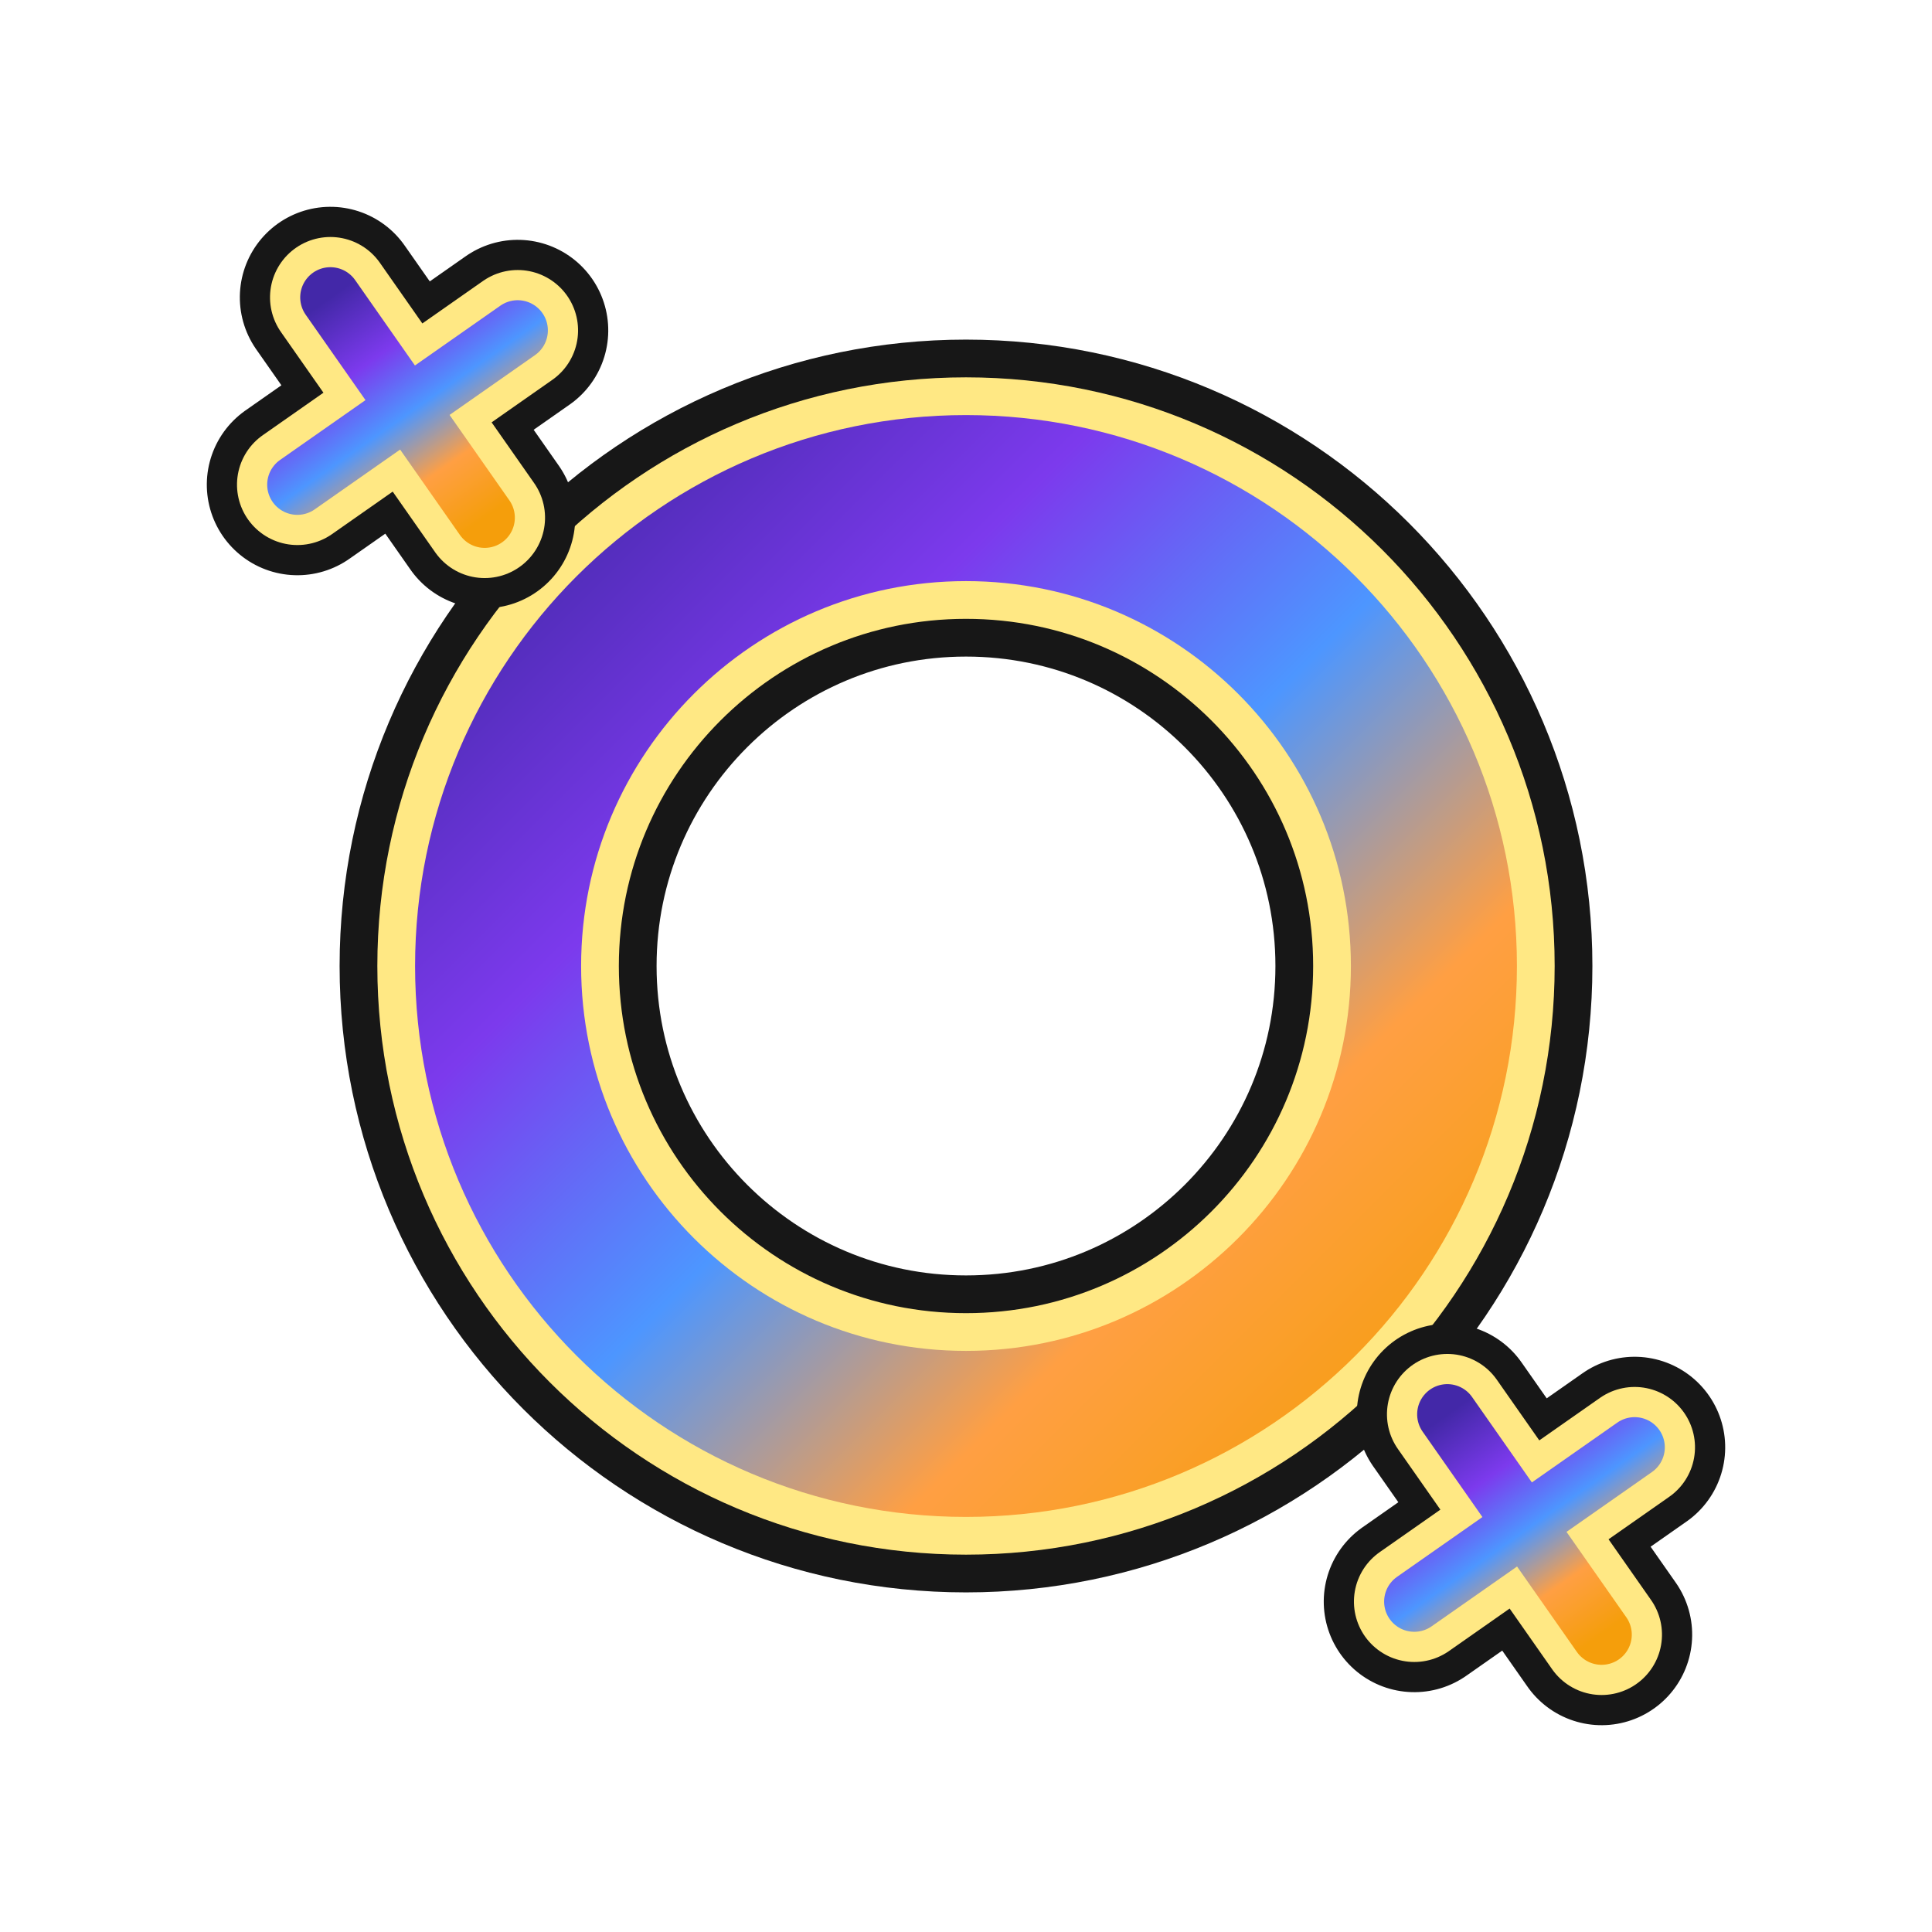
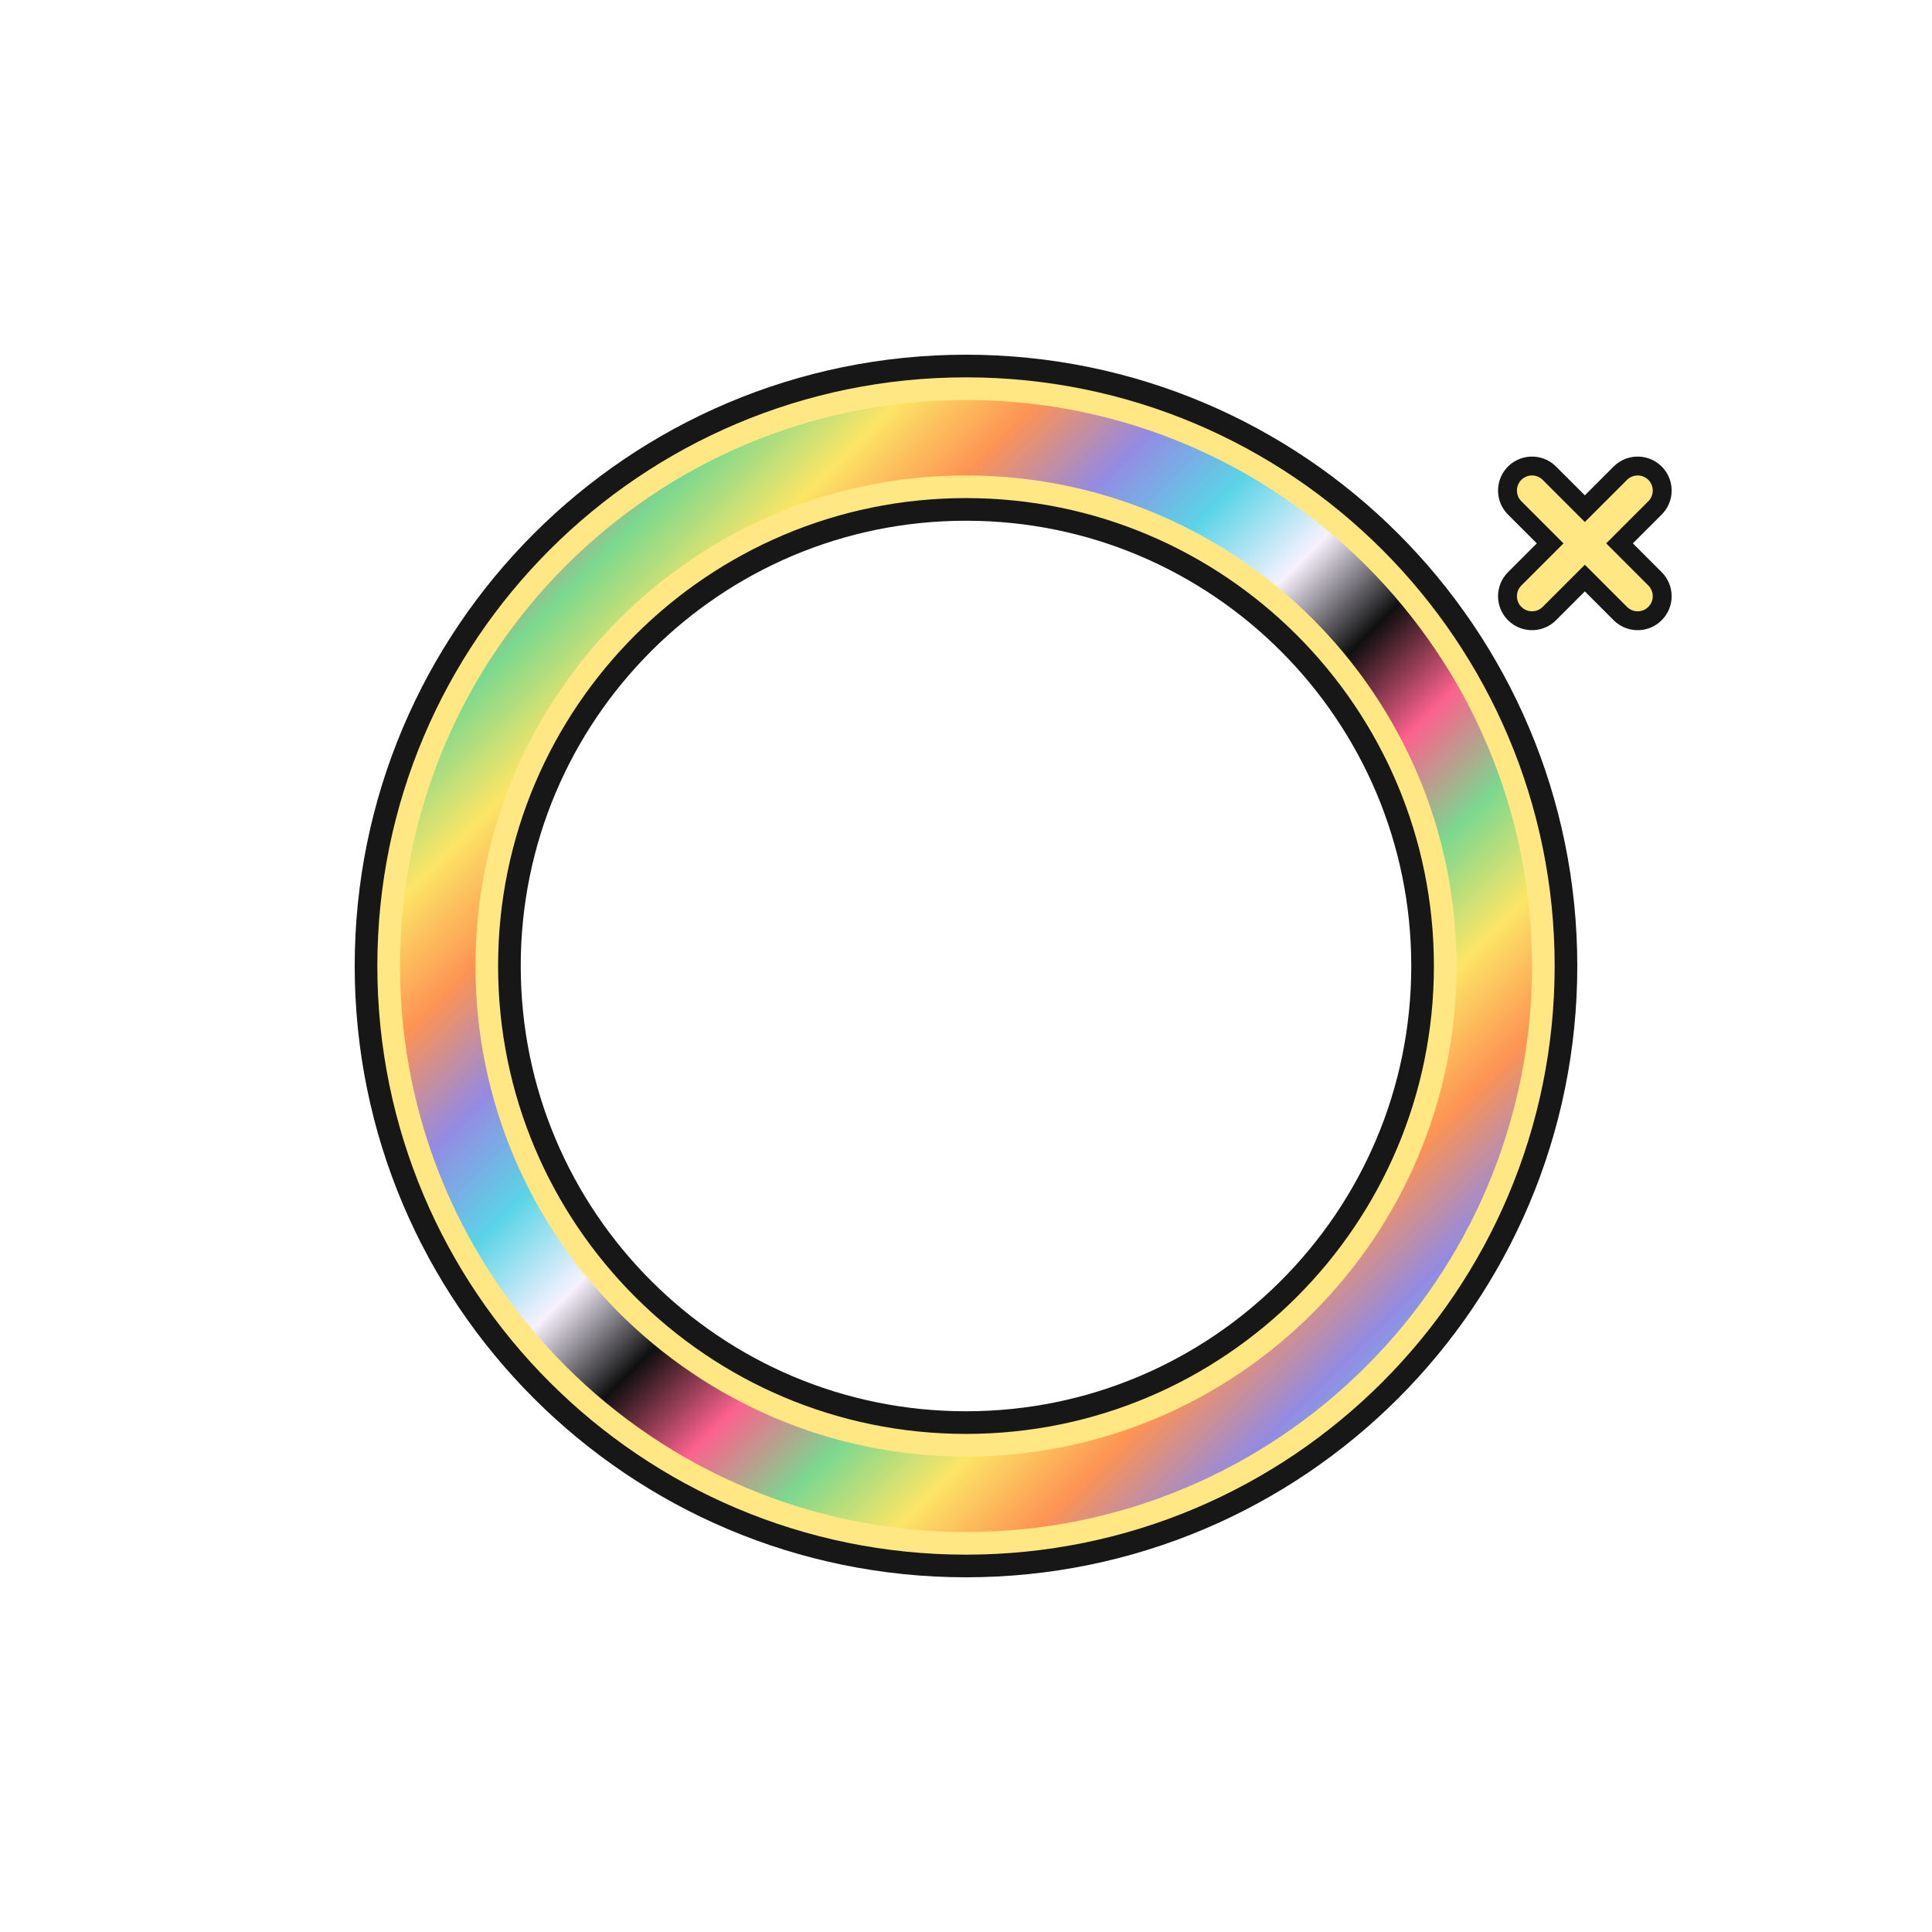
<svg xmlns="http://www.w3.org/2000/svg" width="256" height="256" viewBox="0 0 256 256">
  <defs>
    <linearGradient id="g" x1="0" y1="0" x2="1" y2="1">
      <stop offset="0%" stop-color="#4328a8" />
      <stop offset="28%" stop-color="#7c3aed" />
      <stop offset="52%" stop-color="#4d96ff" />
      <stop offset="76%" stop-color="#ff9f43" />
      <stop offset="100%" stop-color="#f59e0b" />
    </linearGradient>
+     <linearGradient id="gm" x1="0" y1="0" x2="1" y2="1">
+       <stop offset="0%" stop-color="#0a0a0a" />
+       <stop offset="6.67%" stop-color="#fc618d" />
+       <stop offset="13.33%" stop-color="#7bd88f" />
+       <stop offset="20%" stop-color="#fce566" />
+       <stop offset="26.67%" stop-color="#fd9353" />
+       <stop offset="33.33%" stop-color="#948ae3" />
+       <stop offset="40%" stop-color="#5ad4e6" />
+       <stop offset="46.67%" stop-color="#f7f1ff" />
+       <stop offset="53.33%" stop-color="#0f0f0f" />
+       <stop offset="60%" stop-color="#fc618d" />
+       <stop offset="66.67%" stop-color="#7bd88f" />
+       <stop offset="73.33%" stop-color="#fce566" />
+       <stop offset="80%" stop-color="#fd9353" />
+       <stop offset="86.67%" stop-color="#948ae3" />
+       <stop offset="93.33%" stop-color="#5ad4e6" />
+       <stop offset="100%" stop-color="#f7f1ff" />
+     </linearGradient>
  </defs>
-   <circle cx="128" cy="128" r="62" fill="none" stroke="#171717" stroke-width="42" />
-   <circle cx="128" cy="128" r="62" fill="none" stroke="#ffe884" stroke-width="32" />
-   <circle cx="128" cy="128" r="62" fill="none" stroke="url(#g)" stroke-width="22" />
-   <g transform="rotate(10 54 54)">
-     <path d="M 41.4 41.4 L 66.6 66.6 M 66.6 41.4 L 41.4 66.6" stroke="#171717" stroke-width="24" fill="none" stroke-linejoin="round" stroke-linecap="round" />
-     <path d="M 41.4 41.4 L 66.6 66.6 M 66.6 41.4 L 41.4 66.6" stroke="#ffe884" stroke-width="16" fill="none" stroke-linejoin="round" stroke-linecap="round" />
-     <path d="M 41.4 41.4 L 66.6 66.6 M 66.6 41.4 L 41.4 66.6" stroke="url(#g)" stroke-width="8" fill="none" stroke-linejoin="round" stroke-linecap="round" />
-   </g>
-   <g transform="rotate(10 202 202)">
-     <path d="M 189.4 189.4 L 214.6 214.6 M 214.6 189.4 L 189.4 214.6" stroke="#171717" stroke-width="24" fill="none" stroke-linejoin="round" stroke-linecap="round" />
-     <path d="M 189.4 189.4 L 214.6 214.6 M 214.6 189.4 L 189.4 214.6" stroke="#ffe884" stroke-width="16" fill="none" stroke-linejoin="round" stroke-linecap="round" />
-     <path d="M 189.4 189.4 L 214.6 214.6 M 214.6 189.4 L 189.4 214.6" stroke="url(#g)" stroke-width="8" fill="none" stroke-linejoin="round" stroke-linecap="round" />
+   <circle cx="128" cy="128" r="70" stroke="#171717" stroke-width="22" fill="none" stroke-linecap="round" />
+   <circle cx="128" cy="128" r="70" stroke="#ffe884" stroke-width="16" fill="none" stroke-linecap="round" />
+   <circle cx="128" cy="128" r="70" stroke="url(#gm)" stroke-width="10" fill="none" stroke-linecap="round" />
+   <g fill="none" stroke-linecap="round">
+     <path d="M 203 65 L 217 79 M 217 65 L 203 79" stroke="#171717" stroke-width="9" />
+     <path d="M 203 65 L 217 79 M 217 65 L 203 79" stroke="#ffe884" stroke-width="4" />
  </g>
</svg>
